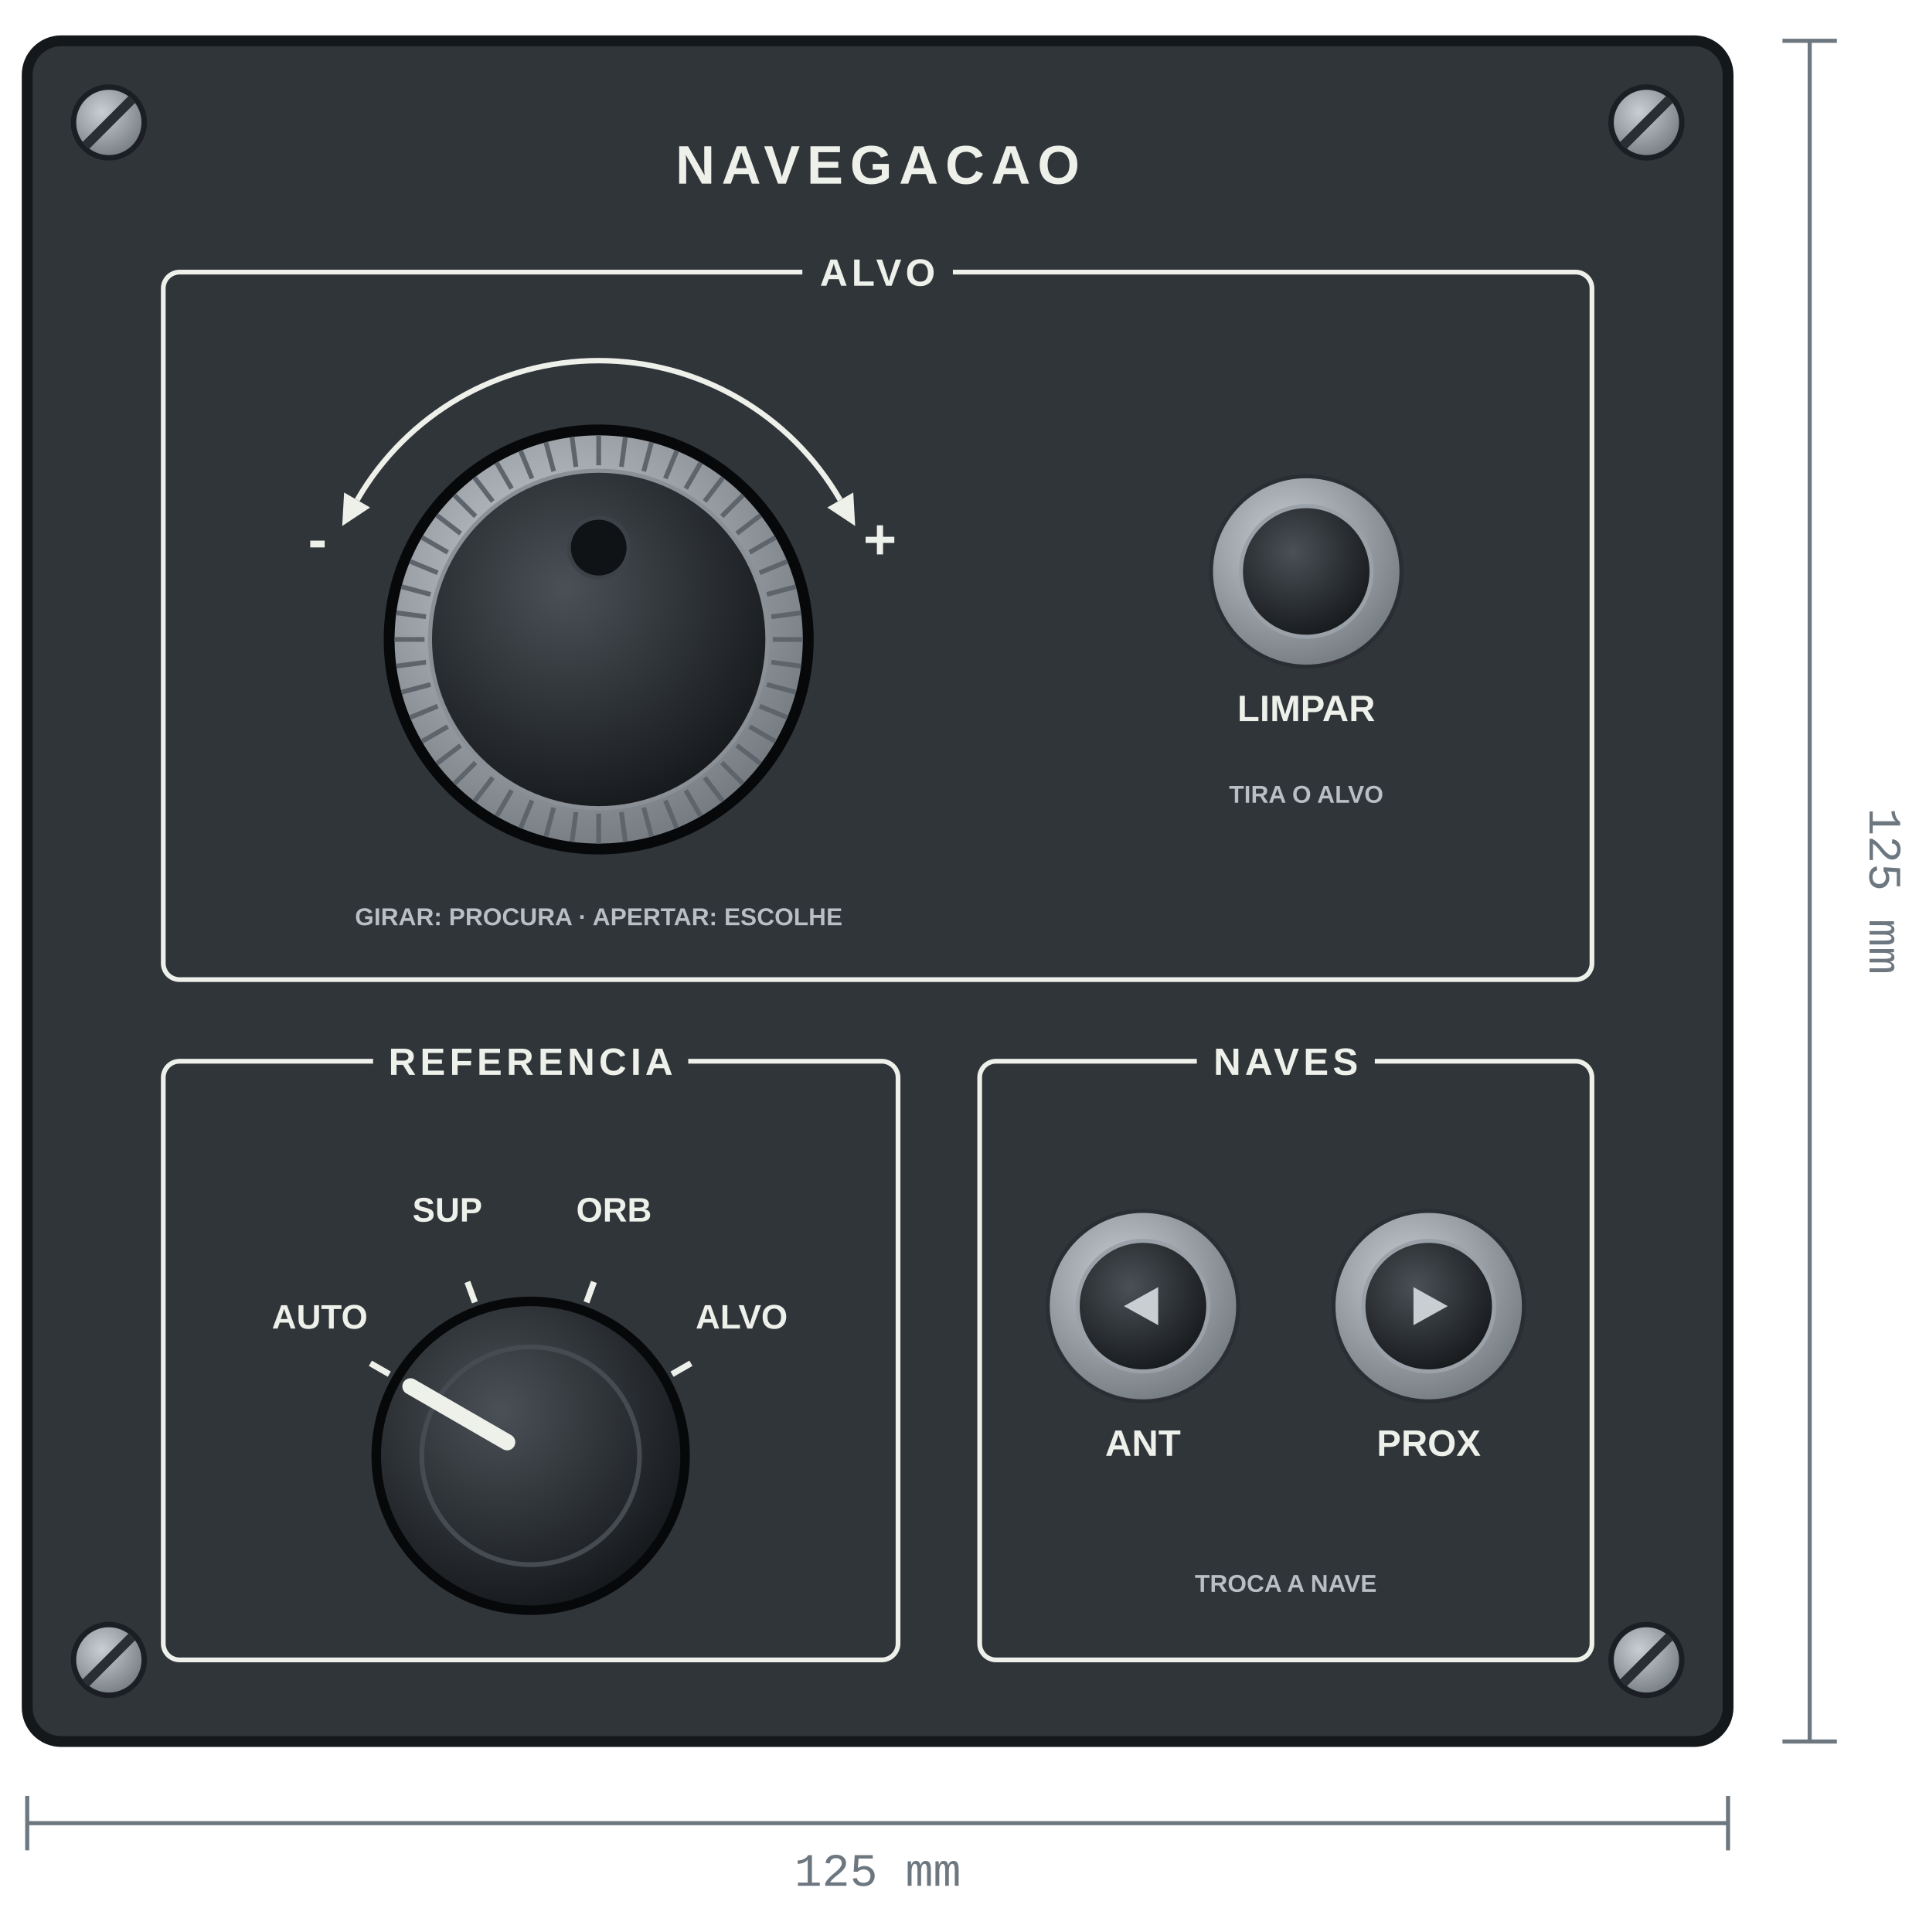
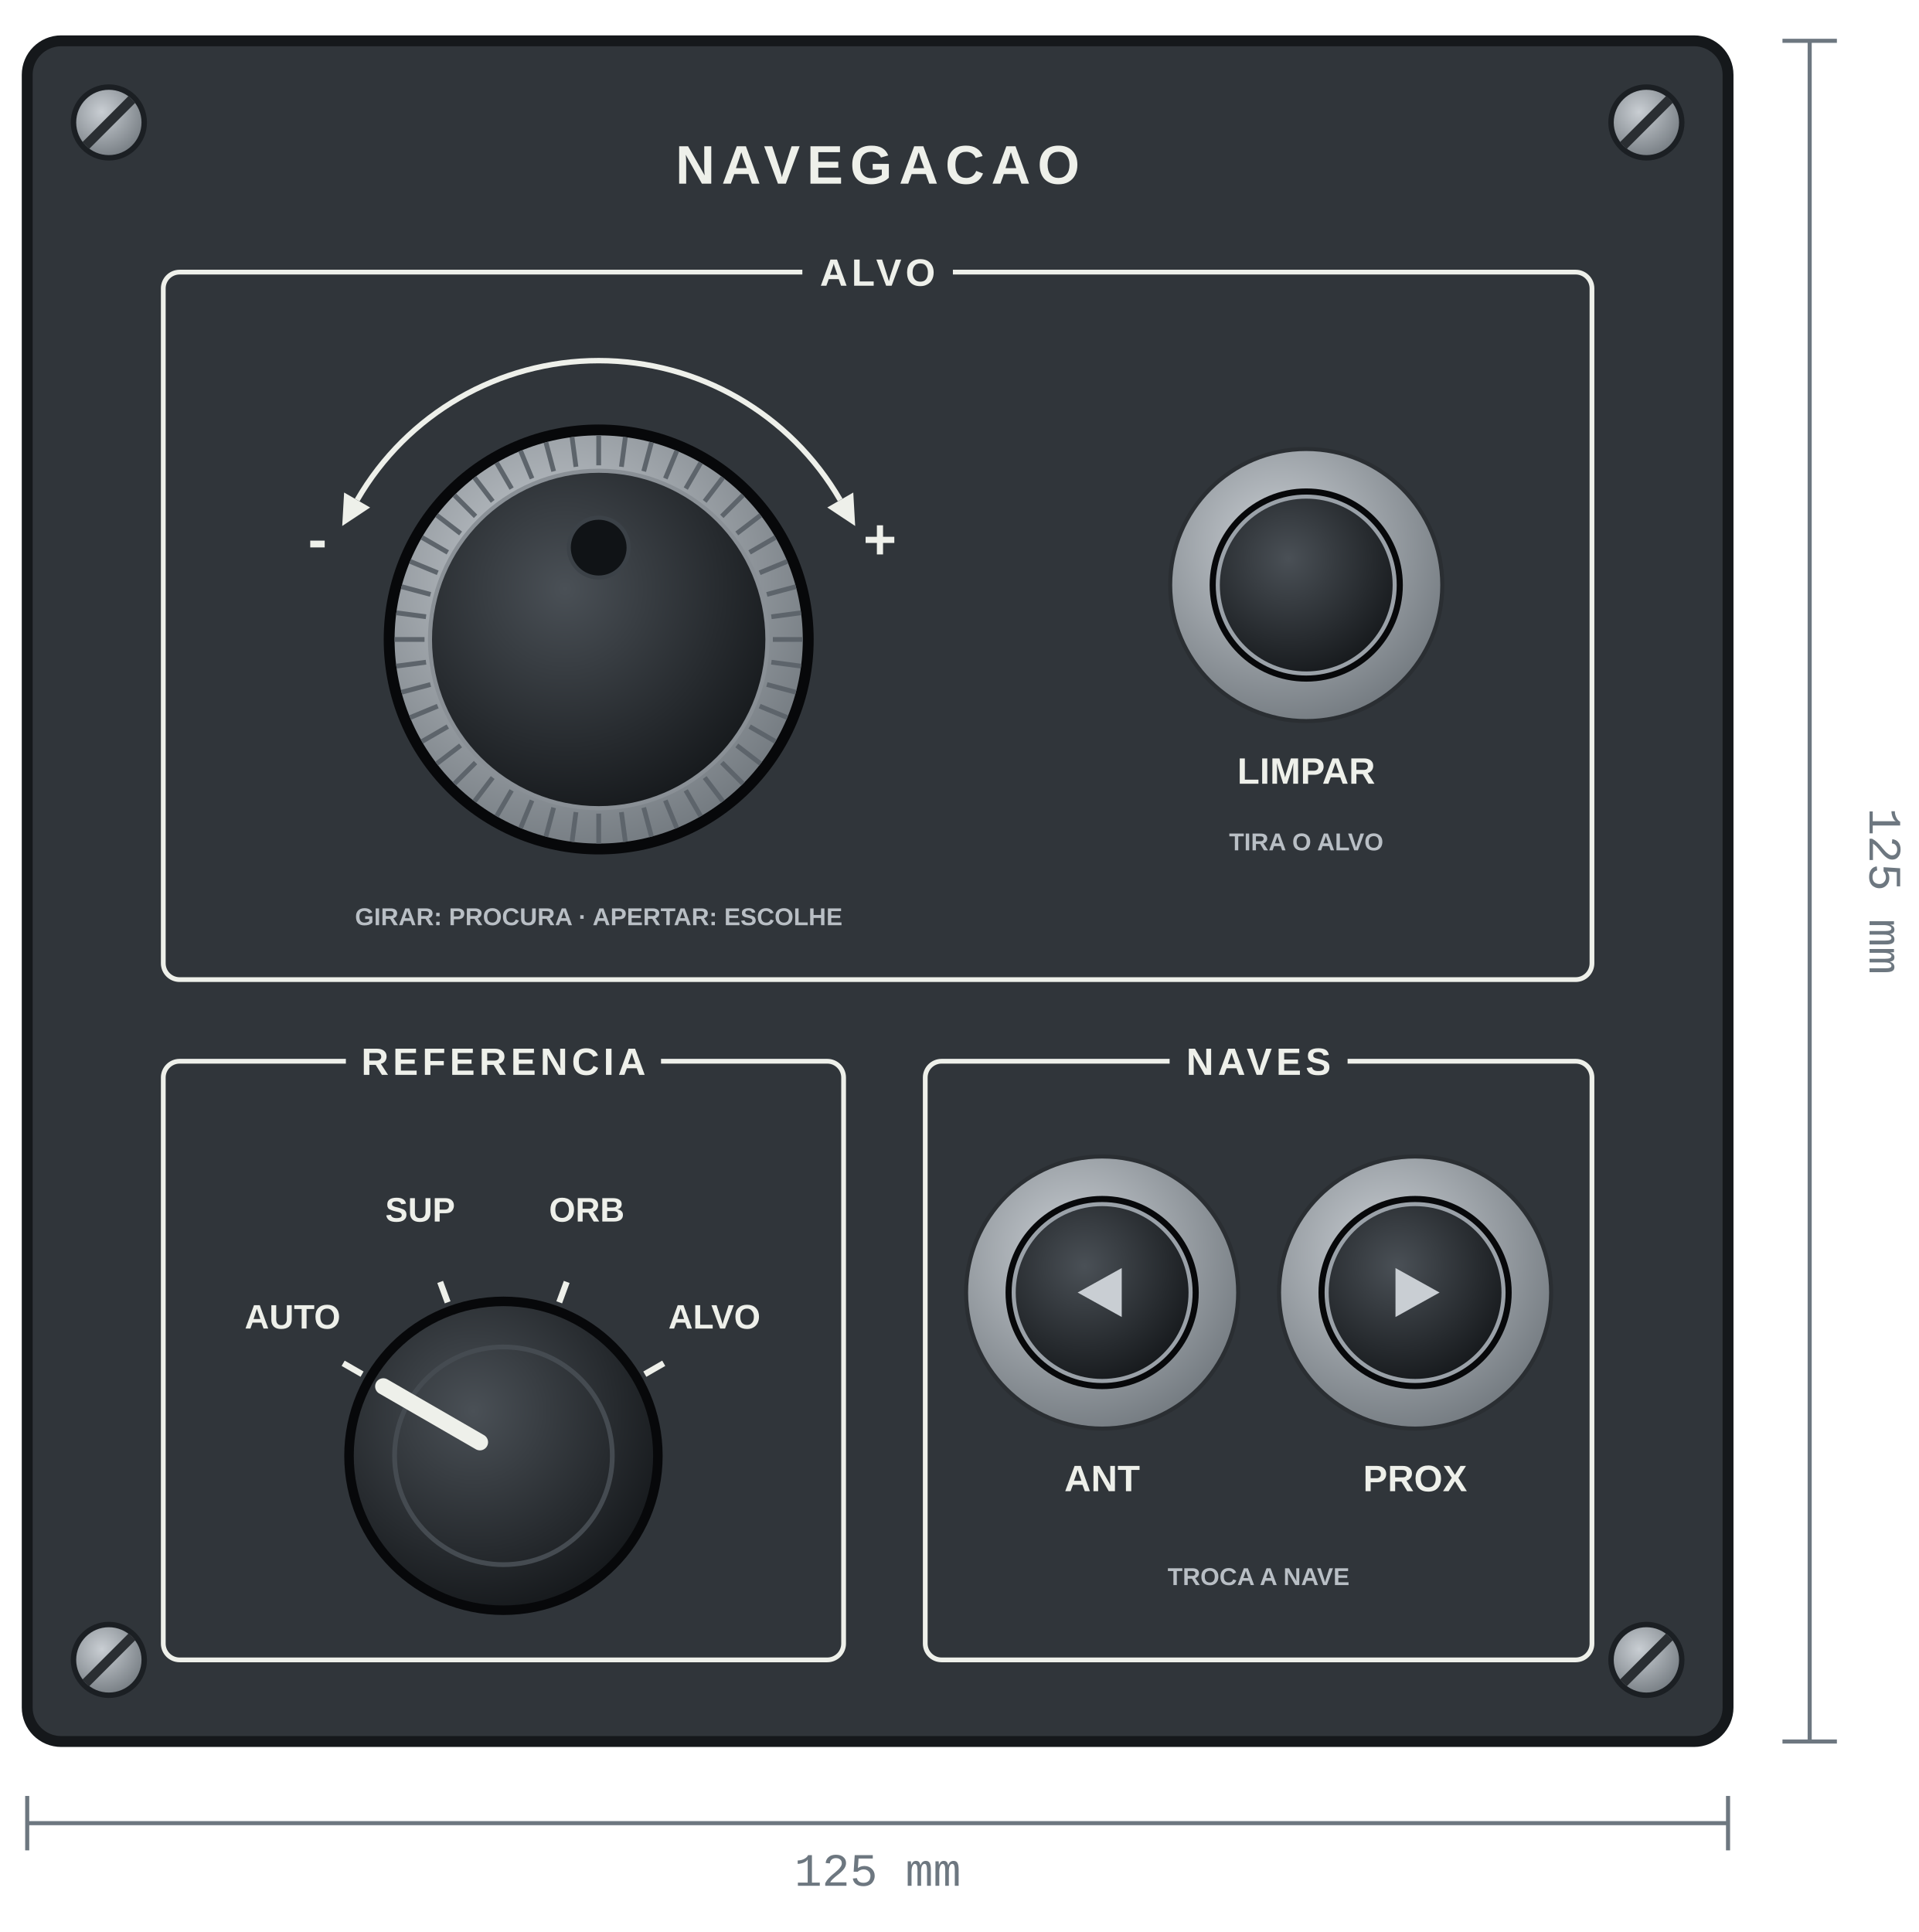
<svg xmlns="http://www.w3.org/2000/svg" viewBox="-2 -3 141 142" width="564" height="568" role="img" aria-label="Navegacao, 125 por 125 mm: encoder do alvo, LIMPAR, chave rotativa da referencia da navball e ANT e PROX para trocar de nave">
  <style>.lg{font-family:"B612","Arial Narrow",Arial,sans-serif;font-weight:700}.lcdt{font-family:"B612 Mono","Courier New",monospace;font-weight:700}.dimline{stroke:#6d7780;stroke-width:.3;fill:none}.dimtext{fill:#6d7780;font-family:"B612 Mono","Courier New",monospace;font-size:3.4px}</style>
  <defs>
    <pattern id="zebra" width="6" height="6" patternUnits="userSpaceOnUse" patternTransform="rotate(45)">
      <rect width="6" height="6" fill="#1b1d1f" />
      <rect width="3" height="6" fill="#e7b416" />
    </pattern>
    <radialGradient id="knob" cx="40%" cy="35%" r="70%">
      <stop offset="0" stop-color="#4a5056" />
      <stop offset="1" stop-color="#15181b" />
    </radialGradient>
    <radialGradient id="nut" cx="40%" cy="35%" r="75%">
      <stop offset="0" stop-color="#c9ced3" />
      <stop offset="1" stop-color="#6c7379" />
    </radialGradient>
  </defs>
  <rect x="0" y="0" width="125" height="125" rx="2.5" fill="#30353a" stroke="#15181b" stroke-width=".8" />
  <circle cx="6" cy="6" r="2.6" fill="url(#nut)" stroke="#1b1f23" stroke-width=".4" />
  <line x1="4.3" y1="7.7" x2="7.7" y2="4.3" stroke="#2a2e32" stroke-width=".7" />
  <circle cx="119" cy="6" r="2.6" fill="url(#nut)" stroke="#1b1f23" stroke-width=".4" />
  <line x1="117.3" y1="7.7" x2="120.7" y2="4.3" stroke="#2a2e32" stroke-width=".7" />
  <circle cx="6" cy="119" r="2.6" fill="url(#nut)" stroke="#1b1f23" stroke-width=".4" />
  <line x1="4.3" y1="120.7" x2="7.7" y2="117.3" stroke="#2a2e32" stroke-width=".7" />
  <circle cx="119" cy="119" r="2.6" fill="url(#nut)" stroke="#1b1f23" stroke-width=".4" />
  <line x1="117.3" y1="120.7" x2="120.7" y2="117.3" stroke="#2a2e32" stroke-width=".7" />
  <text class="lg" x="62.5" y="10.5" font-size="4" text-anchor="middle" fill="#eef0ea" letter-spacing=".5">NAVEGACAO</text>
  <rect x="10" y="17" width="105" height="52" rx="1.2" fill="none" stroke="#eef0ea" stroke-width=".35" />
  <rect x="56.968" y="15" width="11.064" height="4" fill="#30353a" />
  <text class="lg" x="62.5" y="18" font-size="2.8" text-anchor="middle" fill="#eef0ea" letter-spacing=".3">ALVO</text>
  <path d="M24.25 33.75 A20.5 20.5 0 0 1 59.75 33.75" fill="none" stroke="#eef0ea" stroke-width=".4" />
  <polygon points="23.15,35.66 23.29,33.20 25.20,34.30" fill="#eef0ea" />
  <polygon points="60.85,35.66 60.71,33.20 58.80,34.30" fill="#eef0ea" />
  <text class="lg" x="21.33" y="38.08" font-size="4.2" text-anchor="middle" fill="#eef0ea">-</text>
  <text class="lg" x="62.67" y="38.08" font-size="4.2" text-anchor="middle" fill="#eef0ea">+</text>
  <circle cx="42" cy="44" r="15.8" fill="#07080a" />
  <circle cx="42" cy="44" r="15" fill="url(#nut)" />
  <line x1="54.80" y1="44.00" x2="57.00" y2="44.00" stroke="#5d646b" stroke-width=".35" />
  <line x1="54.69" y1="45.67" x2="56.87" y2="45.96" stroke="#5d646b" stroke-width=".35" />
  <line x1="54.36" y1="47.31" x2="56.49" y2="47.88" stroke="#5d646b" stroke-width=".35" />
  <line x1="53.83" y1="48.90" x2="55.86" y2="49.74" stroke="#5d646b" stroke-width=".35" />
  <line x1="53.09" y1="50.40" x2="54.99" y2="51.50" stroke="#5d646b" stroke-width=".35" />
  <line x1="52.15" y1="51.79" x2="53.90" y2="53.13" stroke="#5d646b" stroke-width=".35" />
  <line x1="51.05" y1="53.05" x2="52.61" y2="54.61" stroke="#5d646b" stroke-width=".35" />
  <line x1="49.79" y1="54.15" x2="51.13" y2="55.90" stroke="#5d646b" stroke-width=".35" />
  <line x1="48.40" y1="55.09" x2="49.50" y2="56.99" stroke="#5d646b" stroke-width=".35" />
  <line x1="46.90" y1="55.83" x2="47.74" y2="57.86" stroke="#5d646b" stroke-width=".35" />
  <line x1="45.31" y1="56.36" x2="45.88" y2="58.49" stroke="#5d646b" stroke-width=".35" />
  <line x1="43.67" y1="56.69" x2="43.96" y2="58.87" stroke="#5d646b" stroke-width=".35" />
  <line x1="42.00" y1="56.80" x2="42.00" y2="59.00" stroke="#5d646b" stroke-width=".35" />
  <line x1="40.33" y1="56.69" x2="40.04" y2="58.87" stroke="#5d646b" stroke-width=".35" />
  <line x1="38.69" y1="56.36" x2="38.12" y2="58.49" stroke="#5d646b" stroke-width=".35" />
  <line x1="37.10" y1="55.83" x2="36.26" y2="57.86" stroke="#5d646b" stroke-width=".35" />
  <line x1="35.60" y1="55.09" x2="34.50" y2="56.99" stroke="#5d646b" stroke-width=".35" />
  <line x1="34.21" y1="54.15" x2="32.87" y2="55.90" stroke="#5d646b" stroke-width=".35" />
  <line x1="32.95" y1="53.05" x2="31.39" y2="54.61" stroke="#5d646b" stroke-width=".35" />
  <line x1="31.85" y1="51.79" x2="30.10" y2="53.13" stroke="#5d646b" stroke-width=".35" />
  <line x1="30.91" y1="50.40" x2="29.01" y2="51.50" stroke="#5d646b" stroke-width=".35" />
  <line x1="30.17" y1="48.90" x2="28.14" y2="49.74" stroke="#5d646b" stroke-width=".35" />
  <line x1="29.64" y1="47.31" x2="27.51" y2="47.88" stroke="#5d646b" stroke-width=".35" />
  <line x1="29.31" y1="45.67" x2="27.13" y2="45.96" stroke="#5d646b" stroke-width=".35" />
  <line x1="29.20" y1="44.00" x2="27.00" y2="44.00" stroke="#5d646b" stroke-width=".35" />
  <line x1="29.31" y1="42.33" x2="27.13" y2="42.04" stroke="#5d646b" stroke-width=".35" />
  <line x1="29.64" y1="40.69" x2="27.51" y2="40.12" stroke="#5d646b" stroke-width=".35" />
  <line x1="30.17" y1="39.10" x2="28.14" y2="38.26" stroke="#5d646b" stroke-width=".35" />
  <line x1="30.91" y1="37.60" x2="29.01" y2="36.50" stroke="#5d646b" stroke-width=".35" />
  <line x1="31.85" y1="36.21" x2="30.10" y2="34.87" stroke="#5d646b" stroke-width=".35" />
  <line x1="32.95" y1="34.95" x2="31.39" y2="33.39" stroke="#5d646b" stroke-width=".35" />
  <line x1="34.21" y1="33.85" x2="32.87" y2="32.10" stroke="#5d646b" stroke-width=".35" />
  <line x1="35.60" y1="32.91" x2="34.50" y2="31.01" stroke="#5d646b" stroke-width=".35" />
  <line x1="37.10" y1="32.17" x2="36.26" y2="30.14" stroke="#5d646b" stroke-width=".35" />
  <line x1="38.69" y1="31.64" x2="38.12" y2="29.51" stroke="#5d646b" stroke-width=".35" />
  <line x1="40.33" y1="31.31" x2="40.04" y2="29.13" stroke="#5d646b" stroke-width=".35" />
  <line x1="42.00" y1="31.20" x2="42.00" y2="29.00" stroke="#5d646b" stroke-width=".35" />
  <line x1="43.67" y1="31.31" x2="43.96" y2="29.13" stroke="#5d646b" stroke-width=".35" />
  <line x1="45.31" y1="31.64" x2="45.88" y2="29.51" stroke="#5d646b" stroke-width=".35" />
  <line x1="46.90" y1="32.17" x2="47.74" y2="30.14" stroke="#5d646b" stroke-width=".35" />
  <line x1="48.40" y1="32.91" x2="49.50" y2="31.01" stroke="#5d646b" stroke-width=".35" />
  <line x1="49.79" y1="33.85" x2="51.13" y2="32.10" stroke="#5d646b" stroke-width=".35" />
  <line x1="51.05" y1="34.95" x2="52.61" y2="33.39" stroke="#5d646b" stroke-width=".35" />
  <line x1="52.15" y1="36.21" x2="53.90" y2="34.87" stroke="#5d646b" stroke-width=".35" />
  <line x1="53.09" y1="37.60" x2="54.99" y2="36.50" stroke="#5d646b" stroke-width=".35" />
  <line x1="53.83" y1="39.10" x2="55.86" y2="38.26" stroke="#5d646b" stroke-width=".35" />
  <line x1="54.36" y1="40.69" x2="56.49" y2="40.12" stroke="#5d646b" stroke-width=".35" />
  <line x1="54.69" y1="42.33" x2="56.87" y2="42.04" stroke="#5d646b" stroke-width=".35" />
  <circle cx="42" cy="44" r="12.4" fill="url(#knob)" stroke="#8a9096" stroke-width=".3" />
  <circle cx="42" cy="37.25" r="2.2" fill="#101316" stroke="#3c4248" stroke-width=".3" />
  <text class="lg" x="42" y="65" font-size="1.8" text-anchor="middle" fill="#b9bfc5">GIRAR: PROCURA  ·  APERTAR: ESCOLHE</text>
-   <circle cx="94" cy="39" r="7" fill="url(#nut)" stroke="#2a2e32" stroke-width=".3" />
-   <circle cx="94" cy="39" r="4.8" fill="url(#knob)" stroke="#9aa1a8" stroke-width=".3" />
-   <text class="lg" x="94" y="50" font-size="2.7" text-anchor="middle" fill="#eef0ea">LIMPAR</text>
-   <text class="lg" x="94" y="56" font-size="1.8" text-anchor="middle" fill="#b9bfc5">TIRA O ALVO</text>
-   <rect x="10" y="75" width="54" height="44" rx="1.2" fill="none" stroke="#eef0ea" stroke-width=".35" />
-   <rect x="25.42" y="73" width="23.16" height="4" fill="#30353a" />
-   <text class="lg" x="37" y="76" font-size="2.8" text-anchor="middle" fill="#eef0ea" letter-spacing=".3">REFERENCIA</text>
-   <line x1="26.61" y1="98.00" x2="25.22" y2="97.20" stroke="#eef0ea" stroke-width=".45" />
-   <text class="lg" x="21.50" y="94.65" font-size="2.5" text-anchor="middle" fill="#eef0ea">AUTO</text>
-   <text class="lg" x="21.50" y="97.45" font-size="2" text-anchor="middle" fill="#b9bfc5" />
-   <line x1="32.90" y1="92.72" x2="32.35" y2="91.22" stroke="#eef0ea" stroke-width=".45" />
-   <text class="lg" x="30.88" y="86.78" font-size="2.5" text-anchor="middle" fill="#eef0ea">SUP</text>
-   <text class="lg" x="30.88" y="89.58" font-size="2" text-anchor="middle" fill="#b9bfc5" />
-   <line x1="41.10" y1="92.72" x2="41.65" y2="91.22" stroke="#eef0ea" stroke-width=".45" />
-   <text class="lg" x="43.12" y="86.78" font-size="2.5" text-anchor="middle" fill="#eef0ea">ORB</text>
-   <text class="lg" x="43.12" y="89.58" font-size="2" text-anchor="middle" fill="#b9bfc5" />
-   <line x1="47.39" y1="98.00" x2="48.78" y2="97.20" stroke="#eef0ea" stroke-width=".45" />
-   <text class="lg" x="52.50" y="94.65" font-size="2.5" text-anchor="middle" fill="#eef0ea">ALVO</text>
-   <text class="lg" x="52.50" y="97.45" font-size="2" text-anchor="middle" fill="#b9bfc5" />
-   <circle cx="37" cy="104" r="11.7" fill="#07080a" />
-   <circle cx="37" cy="104" r="11" fill="url(#knob)" />
-   <circle cx="37" cy="104" r="8" fill="none" stroke="#454b51" stroke-width=".35" />
-   <line x1="35.27" y1="103.00" x2="28.17" y2="98.90" stroke="#eef0ea" stroke-width="1.2" stroke-linecap="round" />
-   <rect x="70" y="75" width="45" height="44" rx="1.2" fill="none" stroke="#eef0ea" stroke-width=".35" />
-   <rect x="85.96" y="73" width="13.08" height="4" fill="#30353a" />
-   <text class="lg" x="92.5" y="76" font-size="2.8" text-anchor="middle" fill="#eef0ea" letter-spacing=".3">NAVES</text>
-   <circle cx="82" cy="93" r="7" fill="url(#nut)" stroke="#2a2e32" stroke-width=".3" />
-   <circle cx="82" cy="93" r="4.8" fill="url(#knob)" stroke="#9aa1a8" stroke-width=".3" />
-   <polygon points="80.60 93.00 83.12 91.60 83.12 94.40" fill="#c9ced3" />
-   <text class="lg" x="82" y="104" font-size="2.7" text-anchor="middle" fill="#eef0ea">ANT</text>
-   <circle cx="103" cy="93" r="7" fill="url(#nut)" stroke="#2a2e32" stroke-width=".3" />
-   <circle cx="103" cy="93" r="4.8" fill="url(#knob)" stroke="#9aa1a8" stroke-width=".3" />
-   <polygon points="104.40 93.00 101.88 91.60 101.88 94.40" fill="#c9ced3" />
-   <text class="lg" x="103" y="104" font-size="2.7" text-anchor="middle" fill="#eef0ea">PROX</text>
-   <text class="lg" x="92.5" y="114" font-size="1.8" text-anchor="middle" fill="#b9bfc5">TROCA A NAVE</text>
+   <circle cx="94" cy="40" r="10" fill="url(#nut)" stroke="#2a2e32" stroke-width=".3" />
+   <circle cx="94" cy="40" r="7.1" fill="#07080a" />
+   <circle cx="94" cy="40" r="6.5" fill="url(#knob)" stroke="#9aa1a8" stroke-width=".3" />
+   <text class="lg" x="94" y="54.6" font-size="2.7" text-anchor="middle" fill="#eef0ea">LIMPAR</text>
+   <text class="lg" x="94" y="59.5" font-size="1.8" text-anchor="middle" fill="#b9bfc5">TIRA O ALVO</text>
+   <rect x="10" y="75" width="50" height="44" rx="1.2" fill="none" stroke="#eef0ea" stroke-width=".35" />
+   <rect x="23.42" y="73" width="23.16" height="4" fill="#30353a" />
+   <text class="lg" x="35" y="76" font-size="2.8" text-anchor="middle" fill="#eef0ea" letter-spacing=".3">REFERENCIA</text>
+   <line x1="24.61" y1="98.00" x2="23.22" y2="97.20" stroke="#eef0ea" stroke-width=".45" />
+   <text class="lg" x="19.50" y="94.65" font-size="2.5" text-anchor="middle" fill="#eef0ea">AUTO</text>
+   <text class="lg" x="19.50" y="97.45" font-size="2" text-anchor="middle" fill="#b9bfc5" />
+   <line x1="30.90" y1="92.72" x2="30.35" y2="91.22" stroke="#eef0ea" stroke-width=".45" />
+   <text class="lg" x="28.88" y="86.78" font-size="2.5" text-anchor="middle" fill="#eef0ea">SUP</text>
+   <text class="lg" x="28.88" y="89.58" font-size="2" text-anchor="middle" fill="#b9bfc5" />
+   <line x1="39.10" y1="92.72" x2="39.65" y2="91.22" stroke="#eef0ea" stroke-width=".45" />
+   <text class="lg" x="41.12" y="86.78" font-size="2.5" text-anchor="middle" fill="#eef0ea">ORB</text>
+   <text class="lg" x="41.12" y="89.58" font-size="2" text-anchor="middle" fill="#b9bfc5" />
+   <line x1="45.39" y1="98.00" x2="46.78" y2="97.20" stroke="#eef0ea" stroke-width=".45" />
+   <text class="lg" x="50.50" y="94.65" font-size="2.5" text-anchor="middle" fill="#eef0ea">ALVO</text>
+   <text class="lg" x="50.50" y="97.45" font-size="2" text-anchor="middle" fill="#b9bfc5" />
+   <circle cx="35" cy="104" r="11.7" fill="#07080a" />
+   <circle cx="35" cy="104" r="11" fill="url(#knob)" />
+   <circle cx="35" cy="104" r="8" fill="none" stroke="#454b51" stroke-width=".35" />
+   <line x1="33.27" y1="103.00" x2="26.17" y2="98.90" stroke="#eef0ea" stroke-width="1.2" stroke-linecap="round" />
+   <rect x="66" y="75" width="49" height="44" rx="1.2" fill="none" stroke="#eef0ea" stroke-width=".35" />
+   <rect x="83.96" y="73" width="13.08" height="4" fill="#30353a" />
+   <text class="lg" x="90.5" y="76" font-size="2.8" text-anchor="middle" fill="#eef0ea" letter-spacing=".3">NAVES</text>
+   <circle cx="79" cy="92" r="10" fill="url(#nut)" stroke="#2a2e32" stroke-width=".3" />
+   <circle cx="79" cy="92" r="7.1" fill="#07080a" />
+   <circle cx="79" cy="92" r="6.5" fill="url(#knob)" stroke="#9aa1a8" stroke-width=".3" />
+   <polygon points="77.20 92.00 80.44 90.20 80.44 93.80" fill="#c9ced3" />
+   <text class="lg" x="79" y="106.6" font-size="2.7" text-anchor="middle" fill="#eef0ea">ANT</text>
+   <circle cx="102" cy="92" r="10" fill="url(#nut)" stroke="#2a2e32" stroke-width=".3" />
+   <circle cx="102" cy="92" r="7.1" fill="#07080a" />
+   <circle cx="102" cy="92" r="6.5" fill="url(#knob)" stroke="#9aa1a8" stroke-width=".3" />
+   <polygon points="103.80 92.00 100.56 90.20 100.56 93.80" fill="#c9ced3" />
+   <text class="lg" x="102" y="106.6" font-size="2.7" text-anchor="middle" fill="#eef0ea">PROX</text>
+   <text class="lg" x="90.5" y="113.5" font-size="1.8" text-anchor="middle" fill="#b9bfc5">TROCA A NAVE</text>
  <line class="dimline" x1="0" y1="131" x2="125" y2="131" />
  <line class="dimline" x1="0" y1="129" x2="0" y2="133" />
  <line class="dimline" x1="125" y1="129" x2="125" y2="133" />
  <text class="dimtext" x="62.5" y="135.6" text-anchor="middle">125 mm</text>
  <line class="dimline" x1="131" y1="0" x2="131" y2="125" />
  <line class="dimline" x1="129" y1="0" x2="133" y2="0" />
  <line class="dimline" x1="129" y1="125" x2="133" y2="125" />
  <text class="dimtext" transform="translate(135.4 62.5) rotate(90)" text-anchor="middle">125 mm</text>
</svg>
